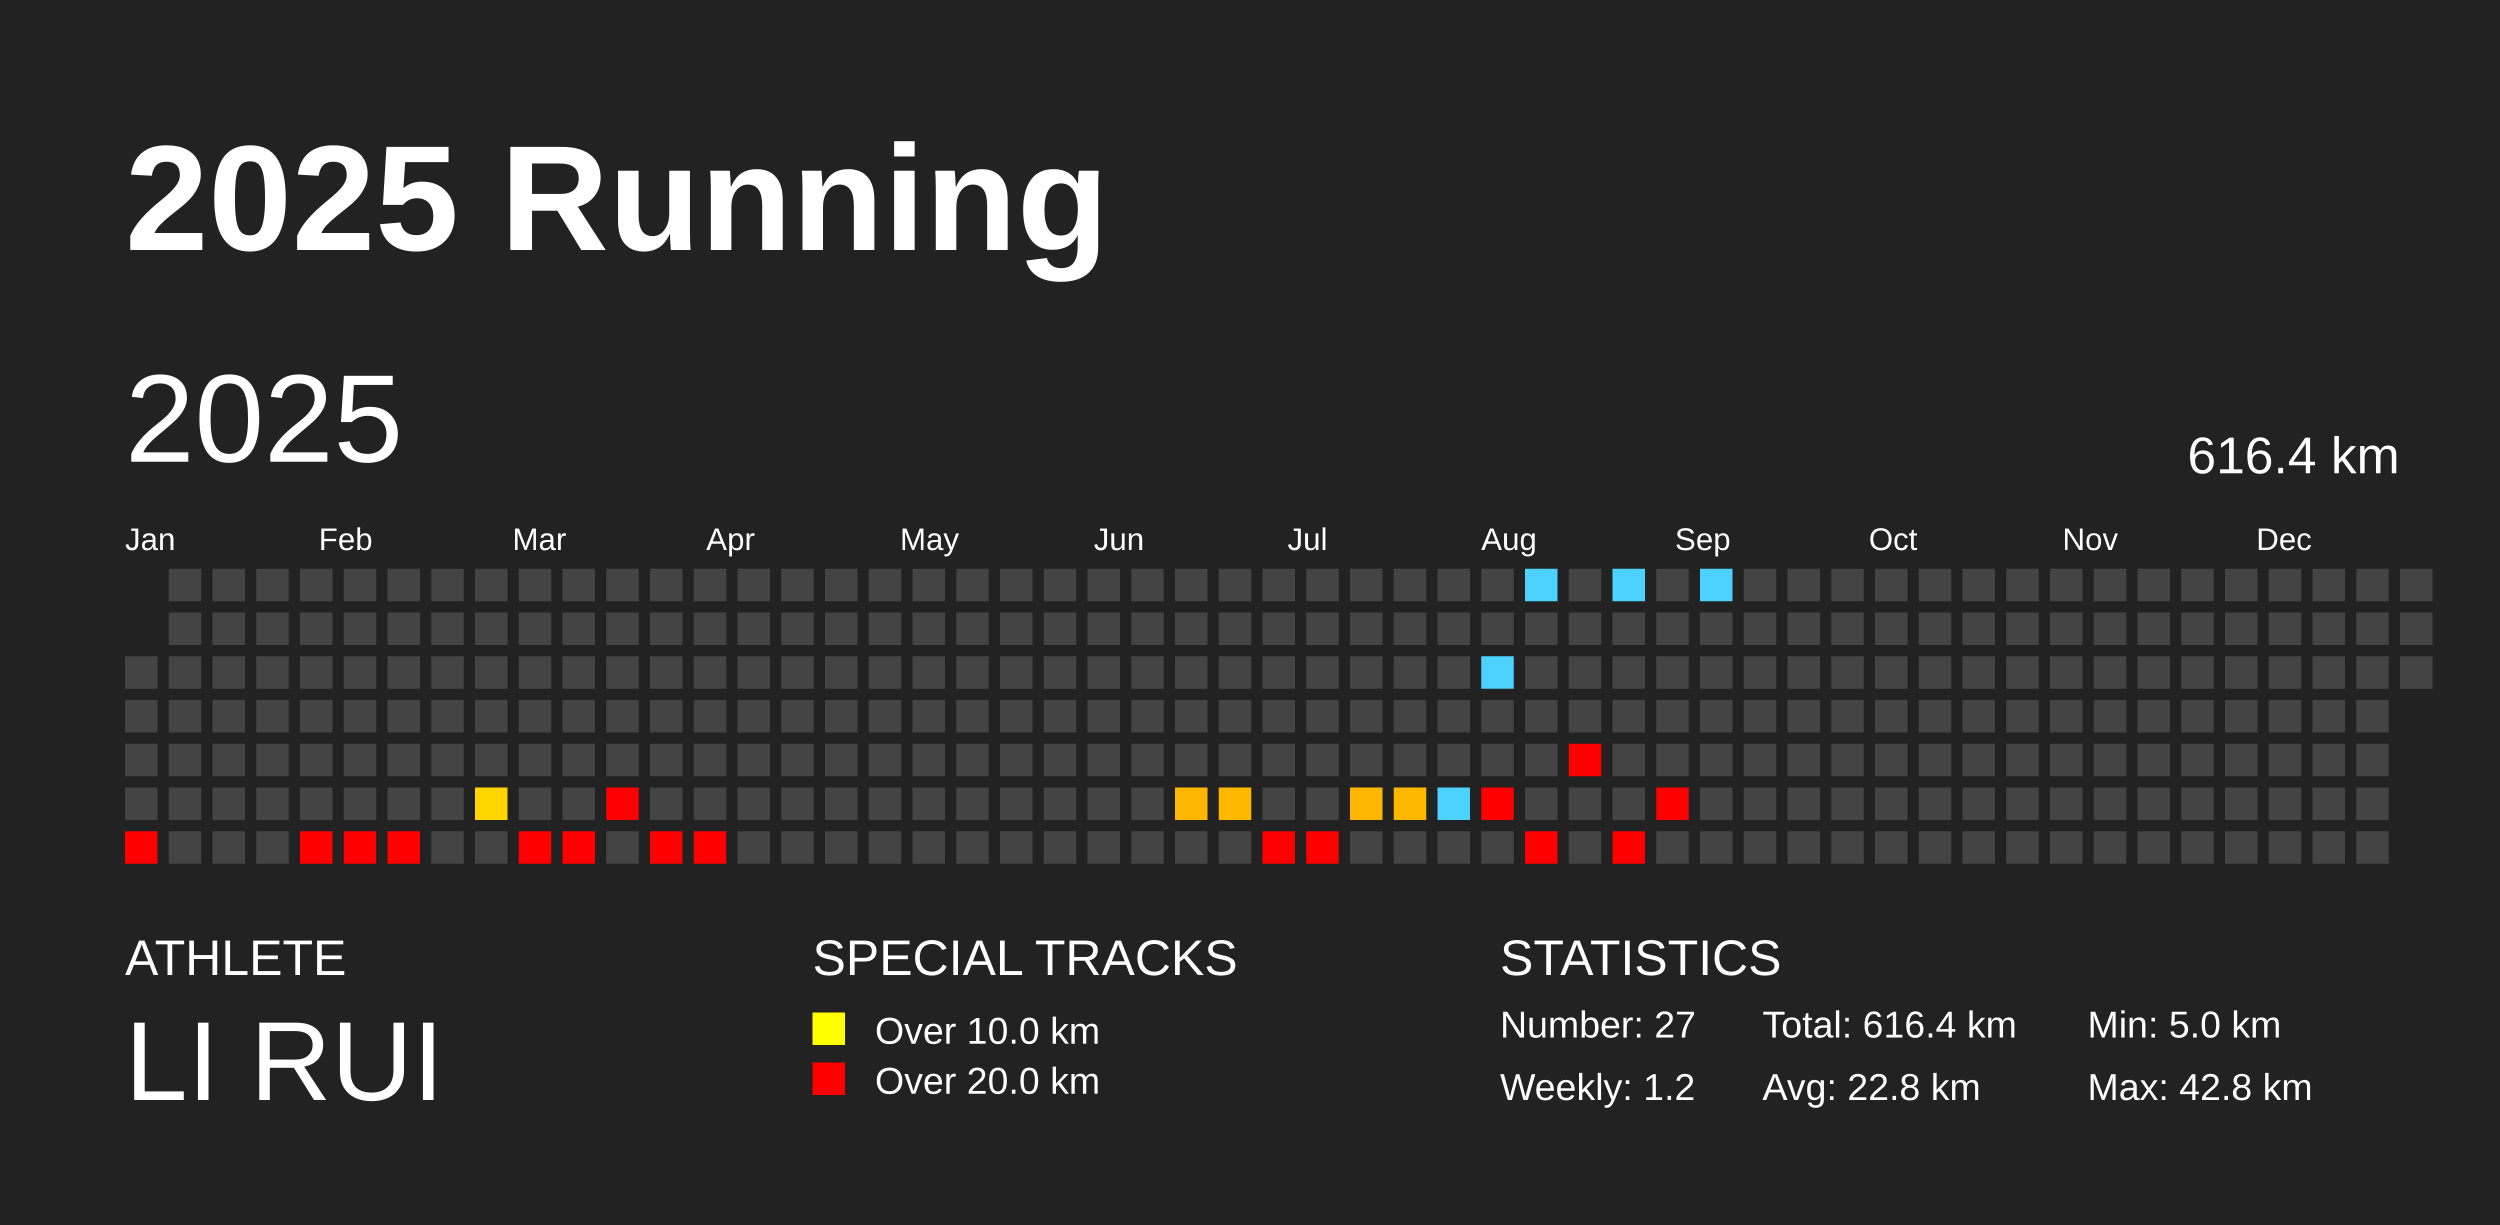
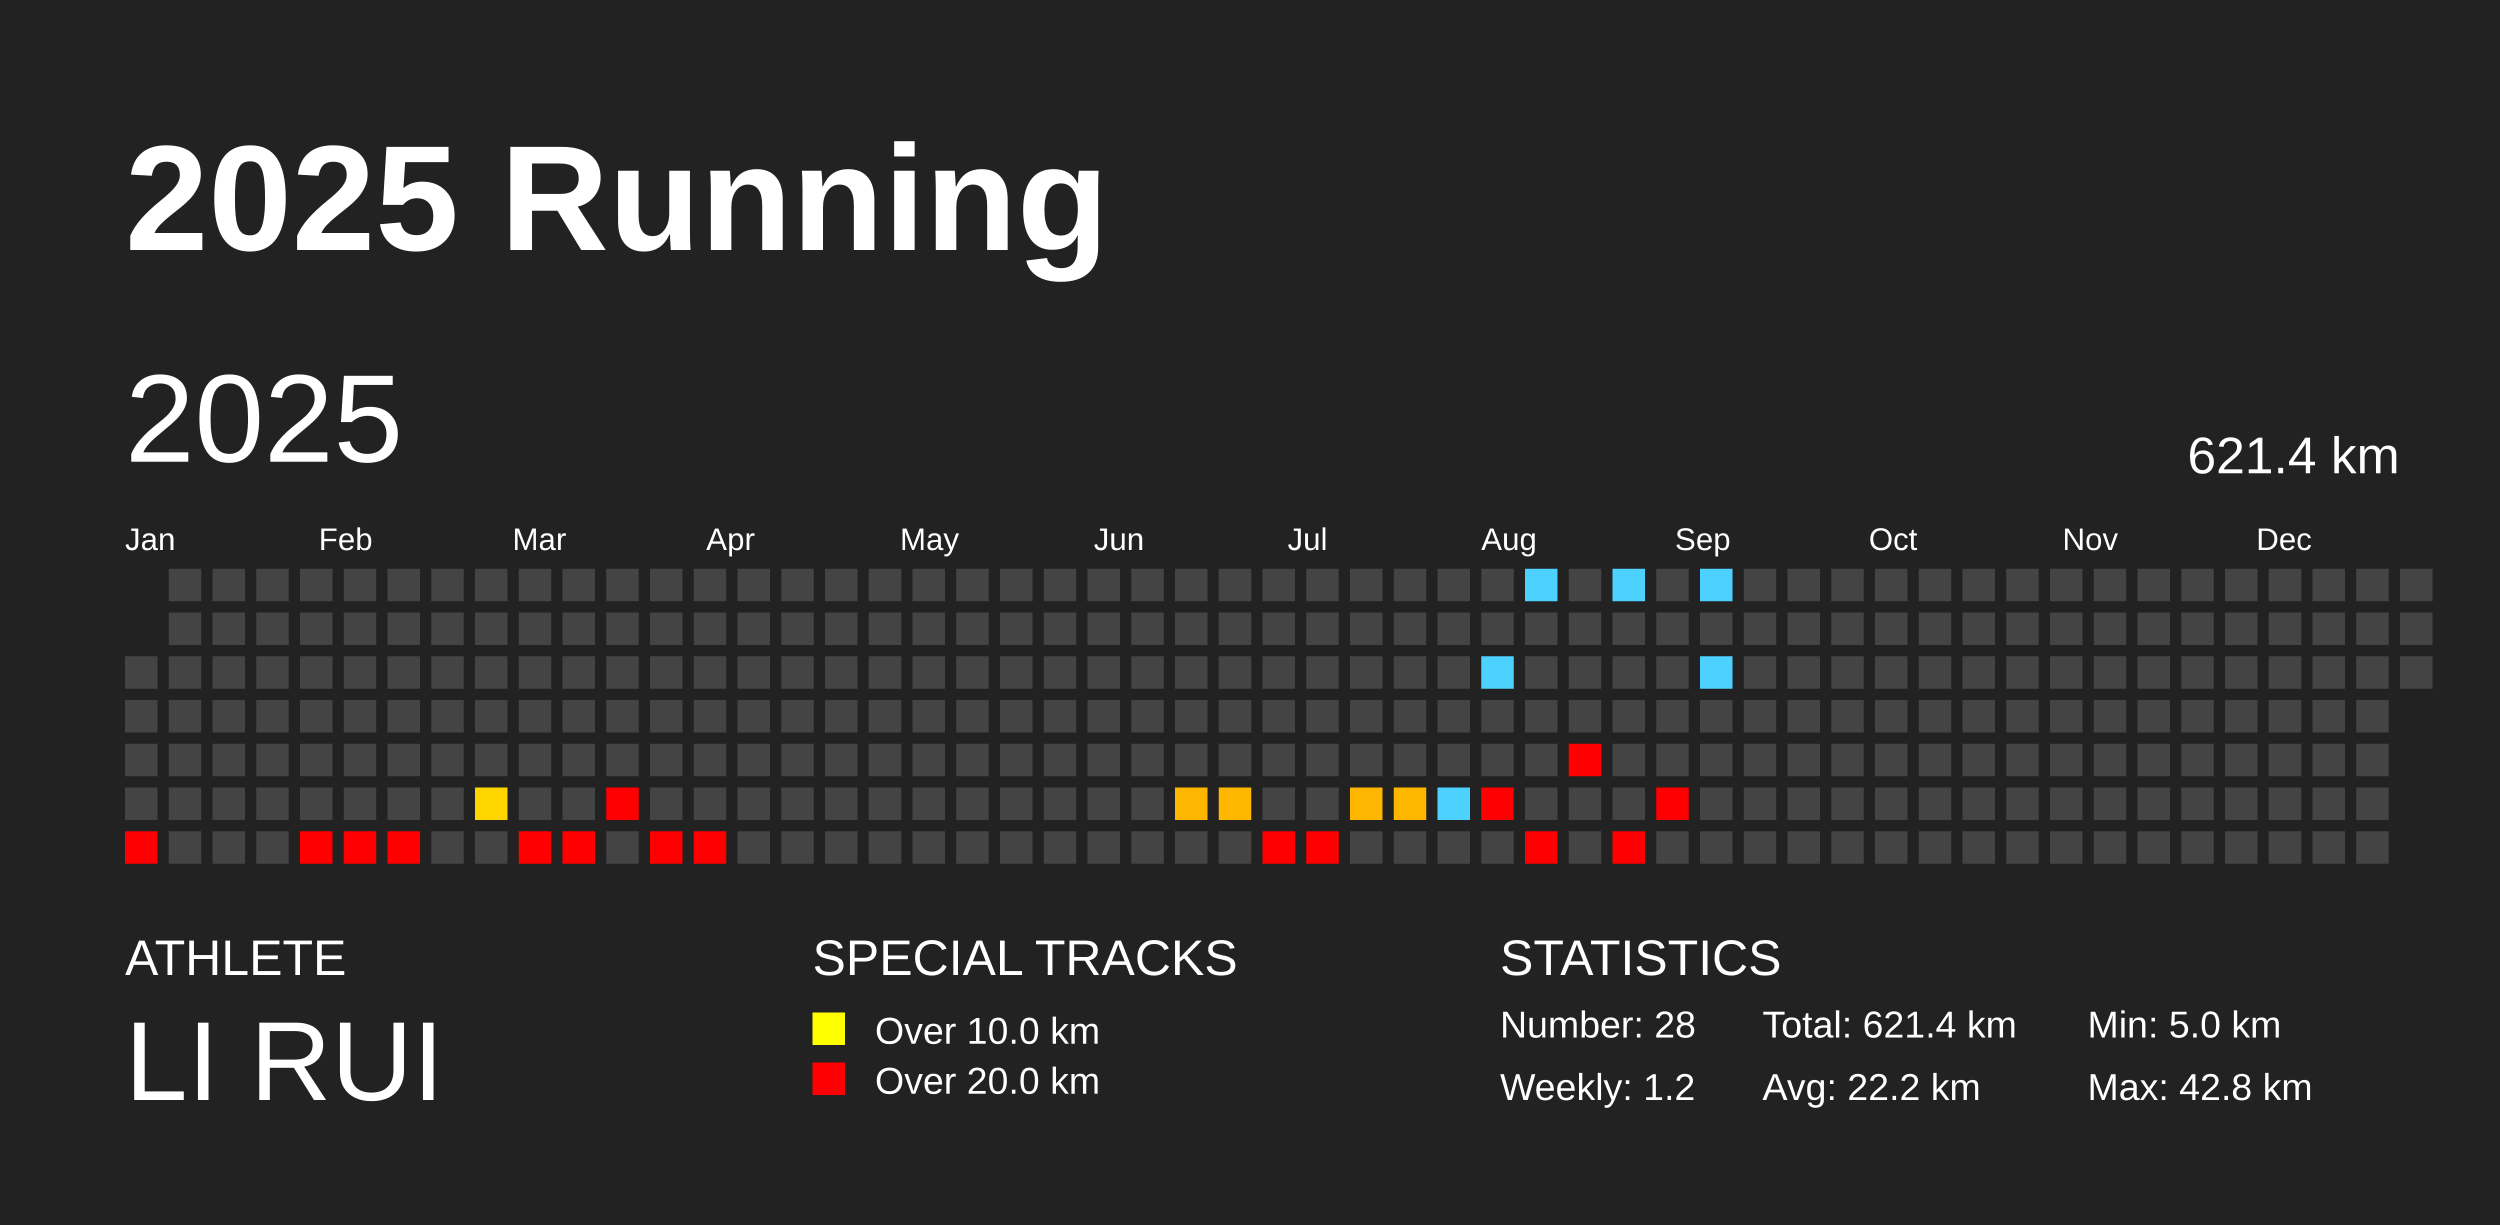
<svg xmlns="http://www.w3.org/2000/svg" baseProfile="full" height="98mm" version="1.1" viewBox="0,0,200,98" width="200mm">
  <defs />
  <rect fill="#222222" height="98" width="200" x="0" y="0" />
  <text fill="#FFFFFF" style="font-size:12px; font-family:Arial; font-weight:bold;" x="10" y="20">2025 Running</text>
  <text fill="#FFFFFF" style="font-size:4px; font-family:Arial" x="10" y="78">ATHLETE</text>
  <text fill="#FFFFFF" style="font-size:9px; font-family:Arial" x="10" y="88">LI RUI</text>
  <text fill="#FFFFFF" style="font-size:4px; font-family:Arial" x="65" y="78">SPECIAL TRACKS</text>
  <rect fill="yellow" height="2.6" width="2.6" x="65" y="81" />
  <text fill="#FFFFFF" style="font-size:3px; font-family:Arial" x="70" y="83.5">Over 10.0 km</text>
  <rect fill="red" height="2.6" width="2.6" x="65" y="85" />
  <text fill="#FFFFFF" style="font-size:3px; font-family:Arial" x="70" y="87.5">Over 20.0 km</text>
  <text fill="#FFFFFF" style="font-size:4px; font-family:Arial" x="120" y="78">STATISTICS</text>
-   <text fill="#FFFFFF" style="font-size:3px; font-family:Arial" x="120" y="83">Number: 27</text>
+   <text fill="#FFFFFF" style="font-size:3px; font-family:Arial" x="120" y="83">Number: 28</text>
  <text fill="#FFFFFF" style="font-size:3px; font-family:Arial" x="120" y="88">Weekly: 1.2</text>
-   <text fill="#FFFFFF" style="font-size:3px; font-family:Arial" x="141" y="83">Total: 616.4 km</text>
-   <text fill="#FFFFFF" style="font-size:3px; font-family:Arial" x="141" y="88">Avg: 22.8 km</text>
+   <text fill="#FFFFFF" style="font-size:3px; font-family:Arial" x="141" y="83">Total: 621.4 km</text>
+   <text fill="#FFFFFF" style="font-size:3px; font-family:Arial" x="141" y="88">Avg: 22.2 km</text>
  <text fill="#FFFFFF" style="font-size:3px; font-family:Arial" x="167" y="83">Min: 5.0 km</text>
  <text fill="#FFFFFF" style="font-size:3px; font-family:Arial" x="167" y="88">Max: 42.8 km</text>
  <text dominant-baseline="hanging" fill="#FFFFFF" style="font-size:10.0px; font-family:Arial;" x="10" y="30">2025</text>
-   <text dominant-baseline="hanging" fill="#FFFFFF" style="font-size:4.125px; font-family:Arial;" x="175" y="35">616.4 km</text>
+   <text dominant-baseline="hanging" fill="#FFFFFF" style="font-size:4.125px; font-family:Arial;" x="175" y="35">621.4 km</text>
  <text fill="#FFFFFF" style="font-size:2.5px; font-family:Arial" x="10.0" y="44">Jan</text>
  <text fill="#FFFFFF" style="font-size:2.5px; font-family:Arial" x="25.5" y="44">Feb</text>
  <text fill="#FFFFFF" style="font-size:2.5px; font-family:Arial" x="41.0" y="44">Mar</text>
  <text fill="#FFFFFF" style="font-size:2.5px; font-family:Arial" x="56.5" y="44">Apr</text>
  <text fill="#FFFFFF" style="font-size:2.5px; font-family:Arial" x="72.0" y="44">May</text>
  <text fill="#FFFFFF" style="font-size:2.5px; font-family:Arial" x="87.5" y="44">Jun</text>
  <text fill="#FFFFFF" style="font-size:2.5px; font-family:Arial" x="103.0" y="44">Jul</text>
  <text fill="#FFFFFF" style="font-size:2.5px; font-family:Arial" x="118.5" y="44">Aug</text>
  <text fill="#FFFFFF" style="font-size:2.5px; font-family:Arial" x="134.0" y="44">Sep</text>
  <text fill="#FFFFFF" style="font-size:2.5px; font-family:Arial" x="149.5" y="44">Oct</text>
  <text fill="#FFFFFF" style="font-size:2.5px; font-family:Arial" x="165.0" y="44">Nov</text>
  <text fill="#FFFFFF" style="font-size:2.5px; font-family:Arial" x="180.5" y="44">Dec</text>
  <rect fill="#444444" height="2.6" width="2.6" x="10.0" y="52.5" />
  <rect fill="#444444" height="2.6" width="2.6" x="10.0" y="56.0" />
  <rect fill="#444444" height="2.6" width="2.6" x="10.0" y="59.5" />
  <rect fill="#444444" height="2.6" width="2.6" x="10.0" y="63.0" />
  <rect fill="red" height="2.6" width="2.6" x="10.0" y="66.5" />
  <rect fill="#444444" height="2.6" width="2.6" x="13.5" y="45.5" />
  <rect fill="#444444" height="2.6" width="2.6" x="13.5" y="49.0" />
  <rect fill="#444444" height="2.6" width="2.6" x="13.5" y="52.5" />
  <rect fill="#444444" height="2.6" width="2.6" x="13.5" y="56.0" />
  <rect fill="#444444" height="2.6" width="2.6" x="13.5" y="59.5" />
  <rect fill="#444444" height="2.6" width="2.6" x="13.5" y="63.0" />
  <rect fill="#444444" height="2.6" width="2.6" x="13.5" y="66.5" />
  <rect fill="#444444" height="2.6" width="2.6" x="17.0" y="45.5" />
  <rect fill="#444444" height="2.6" width="2.6" x="17.0" y="49.0" />
  <rect fill="#444444" height="2.6" width="2.6" x="17.0" y="52.5" />
  <rect fill="#444444" height="2.6" width="2.6" x="17.0" y="56.0" />
  <rect fill="#444444" height="2.6" width="2.6" x="17.0" y="59.5" />
  <rect fill="#444444" height="2.6" width="2.6" x="17.0" y="63.0" />
  <rect fill="#444444" height="2.6" width="2.6" x="17.0" y="66.5" />
  <rect fill="#444444" height="2.6" width="2.6" x="20.5" y="45.5" />
  <rect fill="#444444" height="2.6" width="2.6" x="20.5" y="49.0" />
  <rect fill="#444444" height="2.6" width="2.6" x="20.5" y="52.5" />
  <rect fill="#444444" height="2.6" width="2.6" x="20.5" y="56.0" />
  <rect fill="#444444" height="2.6" width="2.6" x="20.5" y="59.5" />
  <rect fill="#444444" height="2.6" width="2.6" x="20.5" y="63.0" />
  <rect fill="#444444" height="2.6" width="2.6" x="20.5" y="66.5" />
  <rect fill="#444444" height="2.6" width="2.6" x="24.0" y="45.5" />
  <rect fill="#444444" height="2.6" width="2.6" x="24.0" y="49.0" />
  <rect fill="#444444" height="2.6" width="2.6" x="24.0" y="52.5" />
  <rect fill="#444444" height="2.6" width="2.6" x="24.0" y="56.0" />
  <rect fill="#444444" height="2.6" width="2.6" x="24.0" y="59.5" />
  <rect fill="#444444" height="2.6" width="2.6" x="24.0" y="63.0" />
  <rect fill="red" height="2.6" width="2.6" x="24.0" y="66.5" />
  <rect fill="#444444" height="2.6" width="2.6" x="27.5" y="45.5" />
  <rect fill="#444444" height="2.6" width="2.6" x="27.5" y="49.0" />
  <rect fill="#444444" height="2.6" width="2.6" x="27.5" y="52.5" />
  <rect fill="#444444" height="2.6" width="2.6" x="27.5" y="56.0" />
  <rect fill="#444444" height="2.6" width="2.6" x="27.5" y="59.5" />
  <rect fill="#444444" height="2.6" width="2.6" x="27.5" y="63.0" />
  <rect fill="red" height="2.6" width="2.6" x="27.5" y="66.5" />
  <rect fill="#444444" height="2.6" width="2.6" x="31.0" y="45.5" />
  <rect fill="#444444" height="2.6" width="2.6" x="31.0" y="49.0" />
  <rect fill="#444444" height="2.6" width="2.6" x="31.0" y="52.5" />
  <rect fill="#444444" height="2.6" width="2.6" x="31.0" y="56.0" />
  <rect fill="#444444" height="2.6" width="2.6" x="31.0" y="59.5" />
  <rect fill="#444444" height="2.6" width="2.6" x="31.0" y="63.0" />
  <rect fill="red" height="2.6" width="2.6" x="31.0" y="66.5" />
  <rect fill="#444444" height="2.6" width="2.6" x="34.5" y="45.5" />
  <rect fill="#444444" height="2.6" width="2.6" x="34.5" y="49.0" />
  <rect fill="#444444" height="2.6" width="2.6" x="34.5" y="52.5" />
  <rect fill="#444444" height="2.6" width="2.6" x="34.5" y="56.0" />
  <rect fill="#444444" height="2.6" width="2.6" x="34.5" y="59.5" />
  <rect fill="#444444" height="2.6" width="2.6" x="34.5" y="63.0" />
  <rect fill="#444444" height="2.6" width="2.6" x="34.5" y="66.5" />
  <rect fill="#444444" height="2.6" width="2.6" x="38.0" y="45.5" />
  <rect fill="#444444" height="2.6" width="2.6" x="38.0" y="49.0" />
  <rect fill="#444444" height="2.6" width="2.6" x="38.0" y="52.5" />
  <rect fill="#444444" height="2.6" width="2.6" x="38.0" y="56.0" />
  <rect fill="#444444" height="2.6" width="2.6" x="38.0" y="59.5" />
  <rect fill="#ffd500" height="2.6" width="2.6" x="38.0" y="63.0" />
  <rect fill="#444444" height="2.6" width="2.6" x="38.0" y="66.5" />
  <rect fill="#444444" height="2.6" width="2.6" x="41.5" y="45.5" />
  <rect fill="#444444" height="2.6" width="2.6" x="41.5" y="49.0" />
  <rect fill="#444444" height="2.6" width="2.6" x="41.5" y="52.5" />
  <rect fill="#444444" height="2.6" width="2.6" x="41.5" y="56.0" />
  <rect fill="#444444" height="2.6" width="2.6" x="41.5" y="59.5" />
  <rect fill="#444444" height="2.6" width="2.6" x="41.5" y="63.0" />
  <rect fill="red" height="2.6" width="2.6" x="41.5" y="66.5" />
  <rect fill="#444444" height="2.6" width="2.6" x="45.0" y="45.5" />
  <rect fill="#444444" height="2.6" width="2.6" x="45.0" y="49.0" />
  <rect fill="#444444" height="2.6" width="2.6" x="45.0" y="52.5" />
  <rect fill="#444444" height="2.6" width="2.6" x="45.0" y="56.0" />
  <rect fill="#444444" height="2.6" width="2.6" x="45.0" y="59.5" />
  <rect fill="#444444" height="2.6" width="2.6" x="45.0" y="63.0" />
  <rect fill="red" height="2.6" width="2.6" x="45.0" y="66.5" />
  <rect fill="#444444" height="2.6" width="2.6" x="48.5" y="45.5" />
  <rect fill="#444444" height="2.6" width="2.6" x="48.5" y="49.0" />
  <rect fill="#444444" height="2.6" width="2.6" x="48.5" y="52.5" />
  <rect fill="#444444" height="2.6" width="2.6" x="48.5" y="56.0" />
  <rect fill="#444444" height="2.6" width="2.6" x="48.5" y="59.5" />
  <rect fill="red" height="2.6" width="2.6" x="48.5" y="63.0" />
  <rect fill="#444444" height="2.6" width="2.6" x="48.5" y="66.5" />
  <rect fill="#444444" height="2.6" width="2.6" x="52.0" y="45.5" />
  <rect fill="#444444" height="2.6" width="2.6" x="52.0" y="49.0" />
  <rect fill="#444444" height="2.6" width="2.6" x="52.0" y="52.5" />
  <rect fill="#444444" height="2.6" width="2.6" x="52.0" y="56.0" />
  <rect fill="#444444" height="2.6" width="2.6" x="52.0" y="59.5" />
  <rect fill="#444444" height="2.6" width="2.6" x="52.0" y="63.0" />
  <rect fill="red" height="2.6" width="2.6" x="52.0" y="66.5" />
  <rect fill="#444444" height="2.6" width="2.6" x="55.5" y="45.5" />
  <rect fill="#444444" height="2.6" width="2.6" x="55.5" y="49.0" />
  <rect fill="#444444" height="2.6" width="2.6" x="55.5" y="52.5" />
  <rect fill="#444444" height="2.6" width="2.6" x="55.5" y="56.0" />
  <rect fill="#444444" height="2.6" width="2.6" x="55.5" y="59.5" />
  <rect fill="#444444" height="2.6" width="2.6" x="55.5" y="63.0" />
  <rect fill="red" height="2.6" width="2.6" x="55.5" y="66.5" />
  <rect fill="#444444" height="2.6" width="2.6" x="59.0" y="45.5" />
  <rect fill="#444444" height="2.6" width="2.6" x="59.0" y="49.0" />
  <rect fill="#444444" height="2.6" width="2.6" x="59.0" y="52.5" />
  <rect fill="#444444" height="2.6" width="2.6" x="59.0" y="56.0" />
  <rect fill="#444444" height="2.6" width="2.6" x="59.0" y="59.5" />
  <rect fill="#444444" height="2.6" width="2.6" x="59.0" y="63.0" />
  <rect fill="#444444" height="2.6" width="2.6" x="59.0" y="66.5" />
  <rect fill="#444444" height="2.6" width="2.6" x="62.5" y="45.5" />
  <rect fill="#444444" height="2.6" width="2.6" x="62.5" y="49.0" />
  <rect fill="#444444" height="2.6" width="2.6" x="62.5" y="52.5" />
  <rect fill="#444444" height="2.6" width="2.6" x="62.5" y="56.0" />
  <rect fill="#444444" height="2.6" width="2.6" x="62.5" y="59.5" />
  <rect fill="#444444" height="2.6" width="2.6" x="62.5" y="63.0" />
  <rect fill="#444444" height="2.6" width="2.6" x="62.5" y="66.5" />
  <rect fill="#444444" height="2.6" width="2.6" x="66.0" y="45.5" />
  <rect fill="#444444" height="2.6" width="2.6" x="66.0" y="49.0" />
  <rect fill="#444444" height="2.6" width="2.6" x="66.0" y="52.5" />
  <rect fill="#444444" height="2.6" width="2.6" x="66.0" y="56.0" />
  <rect fill="#444444" height="2.6" width="2.6" x="66.0" y="59.5" />
  <rect fill="#444444" height="2.6" width="2.6" x="66.0" y="63.0" />
  <rect fill="#444444" height="2.6" width="2.6" x="66.0" y="66.5" />
  <rect fill="#444444" height="2.6" width="2.6" x="69.5" y="45.5" />
  <rect fill="#444444" height="2.6" width="2.6" x="69.5" y="49.0" />
  <rect fill="#444444" height="2.6" width="2.6" x="69.5" y="52.5" />
  <rect fill="#444444" height="2.6" width="2.6" x="69.5" y="56.0" />
  <rect fill="#444444" height="2.6" width="2.6" x="69.5" y="59.5" />
  <rect fill="#444444" height="2.6" width="2.6" x="69.5" y="63.0" />
  <rect fill="#444444" height="2.6" width="2.6" x="69.5" y="66.5" />
  <rect fill="#444444" height="2.6" width="2.6" x="73.0" y="45.5" />
  <rect fill="#444444" height="2.6" width="2.6" x="73.0" y="49.0" />
  <rect fill="#444444" height="2.6" width="2.6" x="73.0" y="52.5" />
  <rect fill="#444444" height="2.6" width="2.6" x="73.0" y="56.0" />
  <rect fill="#444444" height="2.6" width="2.6" x="73.0" y="59.5" />
  <rect fill="#444444" height="2.6" width="2.6" x="73.0" y="63.0" />
  <rect fill="#444444" height="2.6" width="2.6" x="73.0" y="66.5" />
  <rect fill="#444444" height="2.6" width="2.6" x="76.5" y="45.5" />
  <rect fill="#444444" height="2.6" width="2.6" x="76.5" y="49.0" />
  <rect fill="#444444" height="2.6" width="2.6" x="76.5" y="52.5" />
  <rect fill="#444444" height="2.6" width="2.6" x="76.5" y="56.0" />
  <rect fill="#444444" height="2.6" width="2.6" x="76.5" y="59.5" />
  <rect fill="#444444" height="2.6" width="2.6" x="76.5" y="63.0" />
  <rect fill="#444444" height="2.6" width="2.6" x="76.5" y="66.5" />
  <rect fill="#444444" height="2.6" width="2.6" x="80.0" y="45.5" />
  <rect fill="#444444" height="2.6" width="2.6" x="80.0" y="49.0" />
  <rect fill="#444444" height="2.6" width="2.6" x="80.0" y="52.5" />
  <rect fill="#444444" height="2.6" width="2.6" x="80.0" y="56.0" />
  <rect fill="#444444" height="2.6" width="2.6" x="80.0" y="59.5" />
  <rect fill="#444444" height="2.6" width="2.6" x="80.0" y="63.0" />
  <rect fill="#444444" height="2.6" width="2.6" x="80.0" y="66.5" />
  <rect fill="#444444" height="2.6" width="2.6" x="83.5" y="45.5" />
  <rect fill="#444444" height="2.6" width="2.6" x="83.5" y="49.0" />
  <rect fill="#444444" height="2.6" width="2.6" x="83.5" y="52.5" />
  <rect fill="#444444" height="2.6" width="2.6" x="83.5" y="56.0" />
  <rect fill="#444444" height="2.6" width="2.6" x="83.5" y="59.5" />
  <rect fill="#444444" height="2.6" width="2.6" x="83.5" y="63.0" />
  <rect fill="#444444" height="2.6" width="2.6" x="83.5" y="66.5" />
  <rect fill="#444444" height="2.6" width="2.6" x="87.0" y="45.5" />
  <rect fill="#444444" height="2.6" width="2.6" x="87.0" y="49.0" />
  <rect fill="#444444" height="2.6" width="2.6" x="87.0" y="52.5" />
  <rect fill="#444444" height="2.6" width="2.6" x="87.0" y="56.0" />
  <rect fill="#444444" height="2.6" width="2.6" x="87.0" y="59.5" />
  <rect fill="#444444" height="2.6" width="2.6" x="87.0" y="63.0" />
  <rect fill="#444444" height="2.6" width="2.6" x="87.0" y="66.5" />
  <rect fill="#444444" height="2.6" width="2.6" x="90.5" y="45.5" />
  <rect fill="#444444" height="2.6" width="2.6" x="90.5" y="49.0" />
  <rect fill="#444444" height="2.6" width="2.6" x="90.5" y="52.5" />
  <rect fill="#444444" height="2.6" width="2.6" x="90.5" y="56.0" />
  <rect fill="#444444" height="2.6" width="2.6" x="90.5" y="59.5" />
  <rect fill="#444444" height="2.6" width="2.6" x="90.5" y="63.0" />
  <rect fill="#444444" height="2.6" width="2.6" x="90.5" y="66.5" />
  <rect fill="#444444" height="2.6" width="2.6" x="94.0" y="45.5" />
  <rect fill="#444444" height="2.6" width="2.6" x="94.0" y="49.0" />
  <rect fill="#444444" height="2.6" width="2.6" x="94.0" y="52.5" />
  <rect fill="#444444" height="2.6" width="2.6" x="94.0" y="56.0" />
  <rect fill="#444444" height="2.6" width="2.6" x="94.0" y="59.5" />
  <rect fill="#ffb600" height="2.6" width="2.6" x="94.0" y="63.0" />
  <rect fill="#444444" height="2.6" width="2.6" x="94.0" y="66.5" />
  <rect fill="#444444" height="2.6" width="2.6" x="97.5" y="45.5" />
  <rect fill="#444444" height="2.6" width="2.6" x="97.5" y="49.0" />
  <rect fill="#444444" height="2.6" width="2.6" x="97.5" y="52.5" />
  <rect fill="#444444" height="2.6" width="2.6" x="97.5" y="56.0" />
  <rect fill="#444444" height="2.6" width="2.6" x="97.5" y="59.5" />
  <rect fill="#ffb700" height="2.6" width="2.6" x="97.5" y="63.0" />
  <rect fill="#444444" height="2.6" width="2.6" x="97.5" y="66.5" />
  <rect fill="#444444" height="2.6" width="2.6" x="101.0" y="45.5" />
  <rect fill="#444444" height="2.6" width="2.6" x="101.0" y="49.0" />
  <rect fill="#444444" height="2.6" width="2.6" x="101.0" y="52.5" />
  <rect fill="#444444" height="2.6" width="2.6" x="101.0" y="56.0" />
  <rect fill="#444444" height="2.6" width="2.6" x="101.0" y="59.5" />
  <rect fill="#444444" height="2.6" width="2.6" x="101.0" y="63.0" />
  <rect fill="red" height="2.6" width="2.6" x="101.0" y="66.5" />
  <rect fill="#444444" height="2.6" width="2.6" x="104.5" y="45.5" />
  <rect fill="#444444" height="2.6" width="2.6" x="104.5" y="49.0" />
  <rect fill="#444444" height="2.6" width="2.6" x="104.5" y="52.5" />
  <rect fill="#444444" height="2.6" width="2.6" x="104.5" y="56.0" />
  <rect fill="#444444" height="2.6" width="2.6" x="104.5" y="59.5" />
  <rect fill="#444444" height="2.6" width="2.6" x="104.5" y="63.0" />
  <rect fill="red" height="2.6" width="2.6" x="104.5" y="66.5" />
  <rect fill="#444444" height="2.6" width="2.6" x="108.0" y="45.5" />
  <rect fill="#444444" height="2.6" width="2.6" x="108.0" y="49.0" />
  <rect fill="#444444" height="2.6" width="2.6" x="108.0" y="52.5" />
  <rect fill="#444444" height="2.6" width="2.6" x="108.0" y="56.0" />
  <rect fill="#444444" height="2.6" width="2.6" x="108.0" y="59.5" />
  <rect fill="#ffb600" height="2.6" width="2.6" x="108.0" y="63.0" />
  <rect fill="#444444" height="2.6" width="2.6" x="108.0" y="66.5" />
  <rect fill="#444444" height="2.6" width="2.6" x="111.5" y="45.5" />
  <rect fill="#444444" height="2.6" width="2.6" x="111.5" y="49.0" />
  <rect fill="#444444" height="2.6" width="2.6" x="111.5" y="52.5" />
  <rect fill="#444444" height="2.6" width="2.6" x="111.5" y="56.0" />
  <rect fill="#444444" height="2.6" width="2.6" x="111.5" y="59.5" />
  <rect fill="#ffb700" height="2.6" width="2.6" x="111.5" y="63.0" />
  <rect fill="#444444" height="2.6" width="2.6" x="111.5" y="66.5" />
  <rect fill="#444444" height="2.6" width="2.6" x="115.0" y="45.5" />
  <rect fill="#444444" height="2.6" width="2.6" x="115.0" y="49.0" />
  <rect fill="#444444" height="2.6" width="2.6" x="115.0" y="52.5" />
  <rect fill="#444444" height="2.6" width="2.6" x="115.0" y="56.0" />
  <rect fill="#444444" height="2.6" width="2.6" x="115.0" y="59.5" />
  <rect fill="#4dd2ff" height="2.6" width="2.6" x="115.0" y="63.0" />
  <rect fill="#444444" height="2.6" width="2.6" x="115.0" y="66.5" />
  <rect fill="#444444" height="2.6" width="2.6" x="118.5" y="45.5" />
  <rect fill="#444444" height="2.6" width="2.6" x="118.5" y="49.0" />
  <rect fill="#4dd2ff" height="2.6" width="2.6" x="118.5" y="52.5" />
  <rect fill="#444444" height="2.6" width="2.6" x="118.5" y="56.0" />
  <rect fill="#444444" height="2.6" width="2.6" x="118.5" y="59.5" />
  <rect fill="red" height="2.6" width="2.6" x="118.5" y="63.0" />
  <rect fill="#444444" height="2.6" width="2.6" x="118.5" y="66.5" />
  <rect fill="#4dd2ff" height="2.6" width="2.6" x="122.0" y="45.5" />
  <rect fill="#444444" height="2.6" width="2.6" x="122.0" y="49.0" />
  <rect fill="#444444" height="2.6" width="2.6" x="122.0" y="52.5" />
  <rect fill="#444444" height="2.6" width="2.6" x="122.0" y="56.0" />
  <rect fill="#444444" height="2.6" width="2.6" x="122.0" y="59.5" />
  <rect fill="#444444" height="2.6" width="2.6" x="122.0" y="63.0" />
  <rect fill="red" height="2.6" width="2.6" x="122.0" y="66.5" />
  <rect fill="#444444" height="2.6" width="2.6" x="125.5" y="45.5" />
  <rect fill="#444444" height="2.6" width="2.6" x="125.5" y="49.0" />
  <rect fill="#444444" height="2.6" width="2.6" x="125.5" y="52.5" />
  <rect fill="#444444" height="2.6" width="2.6" x="125.5" y="56.0" />
  <rect fill="red" height="2.6" width="2.6" x="125.5" y="59.5" />
  <rect fill="#444444" height="2.6" width="2.6" x="125.5" y="63.0" />
  <rect fill="#444444" height="2.6" width="2.6" x="125.5" y="66.5" />
  <rect fill="#4dd2ff" height="2.6" width="2.6" x="129.0" y="45.5" />
  <rect fill="#444444" height="2.6" width="2.6" x="129.0" y="49.0" />
  <rect fill="#444444" height="2.6" width="2.6" x="129.0" y="52.5" />
  <rect fill="#444444" height="2.6" width="2.6" x="129.0" y="56.0" />
  <rect fill="#444444" height="2.6" width="2.6" x="129.0" y="59.5" />
  <rect fill="#444444" height="2.6" width="2.6" x="129.0" y="63.0" />
  <rect fill="red" height="2.6" width="2.6" x="129.0" y="66.5" />
  <rect fill="#444444" height="2.6" width="2.6" x="132.5" y="45.5" />
  <rect fill="#444444" height="2.6" width="2.6" x="132.5" y="49.0" />
  <rect fill="#444444" height="2.6" width="2.6" x="132.5" y="52.5" />
  <rect fill="#444444" height="2.6" width="2.6" x="132.5" y="56.0" />
  <rect fill="#444444" height="2.6" width="2.6" x="132.5" y="59.5" />
  <rect fill="red" height="2.6" width="2.6" x="132.5" y="63.0" />
  <rect fill="#444444" height="2.6" width="2.6" x="132.5" y="66.5" />
  <rect fill="#4dd2ff" height="2.6" width="2.6" x="136.0" y="45.5" />
  <rect fill="#444444" height="2.6" width="2.6" x="136.0" y="49.0" />
-   <rect fill="#444444" height="2.6" width="2.6" x="136.0" y="52.5" />
+   <rect fill="#4dd2ff" height="2.6" width="2.6" x="136.0" y="52.5" />
  <rect fill="#444444" height="2.6" width="2.6" x="136.0" y="56.0" />
  <rect fill="#444444" height="2.6" width="2.6" x="136.0" y="59.5" />
  <rect fill="#444444" height="2.6" width="2.6" x="136.0" y="63.0" />
  <rect fill="#444444" height="2.6" width="2.6" x="136.0" y="66.5" />
  <rect fill="#444444" height="2.6" width="2.6" x="139.5" y="45.5" />
  <rect fill="#444444" height="2.6" width="2.6" x="139.5" y="49.0" />
  <rect fill="#444444" height="2.6" width="2.6" x="139.5" y="52.5" />
  <rect fill="#444444" height="2.6" width="2.6" x="139.5" y="56.0" />
  <rect fill="#444444" height="2.6" width="2.6" x="139.5" y="59.5" />
  <rect fill="#444444" height="2.6" width="2.6" x="139.5" y="63.0" />
  <rect fill="#444444" height="2.6" width="2.6" x="139.5" y="66.5" />
  <rect fill="#444444" height="2.6" width="2.6" x="143.0" y="45.5" />
  <rect fill="#444444" height="2.6" width="2.6" x="143.0" y="49.0" />
  <rect fill="#444444" height="2.6" width="2.6" x="143.0" y="52.5" />
  <rect fill="#444444" height="2.6" width="2.6" x="143.0" y="56.0" />
  <rect fill="#444444" height="2.6" width="2.6" x="143.0" y="59.5" />
  <rect fill="#444444" height="2.6" width="2.6" x="143.0" y="63.0" />
  <rect fill="#444444" height="2.6" width="2.6" x="143.0" y="66.5" />
  <rect fill="#444444" height="2.6" width="2.6" x="146.5" y="45.5" />
  <rect fill="#444444" height="2.6" width="2.6" x="146.5" y="49.0" />
  <rect fill="#444444" height="2.6" width="2.6" x="146.5" y="52.5" />
  <rect fill="#444444" height="2.6" width="2.6" x="146.5" y="56.0" />
  <rect fill="#444444" height="2.6" width="2.6" x="146.5" y="59.5" />
  <rect fill="#444444" height="2.6" width="2.6" x="146.5" y="63.0" />
  <rect fill="#444444" height="2.6" width="2.6" x="146.5" y="66.5" />
  <rect fill="#444444" height="2.6" width="2.6" x="150.0" y="45.5" />
  <rect fill="#444444" height="2.6" width="2.6" x="150.0" y="49.0" />
  <rect fill="#444444" height="2.6" width="2.6" x="150.0" y="52.5" />
  <rect fill="#444444" height="2.6" width="2.6" x="150.0" y="56.0" />
  <rect fill="#444444" height="2.6" width="2.6" x="150.0" y="59.5" />
  <rect fill="#444444" height="2.6" width="2.6" x="150.0" y="63.0" />
  <rect fill="#444444" height="2.6" width="2.6" x="150.0" y="66.5" />
  <rect fill="#444444" height="2.6" width="2.6" x="153.5" y="45.5" />
  <rect fill="#444444" height="2.6" width="2.6" x="153.5" y="49.0" />
  <rect fill="#444444" height="2.6" width="2.6" x="153.5" y="52.5" />
  <rect fill="#444444" height="2.6" width="2.6" x="153.5" y="56.0" />
  <rect fill="#444444" height="2.6" width="2.6" x="153.5" y="59.5" />
  <rect fill="#444444" height="2.6" width="2.6" x="153.5" y="63.0" />
  <rect fill="#444444" height="2.6" width="2.6" x="153.5" y="66.5" />
  <rect fill="#444444" height="2.6" width="2.6" x="157.0" y="45.5" />
  <rect fill="#444444" height="2.6" width="2.6" x="157.0" y="49.0" />
  <rect fill="#444444" height="2.6" width="2.6" x="157.0" y="52.5" />
  <rect fill="#444444" height="2.6" width="2.6" x="157.0" y="56.0" />
  <rect fill="#444444" height="2.6" width="2.6" x="157.0" y="59.5" />
  <rect fill="#444444" height="2.6" width="2.6" x="157.0" y="63.0" />
  <rect fill="#444444" height="2.6" width="2.6" x="157.0" y="66.5" />
  <rect fill="#444444" height="2.6" width="2.6" x="160.5" y="45.5" />
  <rect fill="#444444" height="2.6" width="2.6" x="160.5" y="49.0" />
  <rect fill="#444444" height="2.6" width="2.6" x="160.5" y="52.5" />
  <rect fill="#444444" height="2.6" width="2.6" x="160.5" y="56.0" />
  <rect fill="#444444" height="2.6" width="2.6" x="160.5" y="59.5" />
  <rect fill="#444444" height="2.6" width="2.6" x="160.5" y="63.0" />
  <rect fill="#444444" height="2.6" width="2.6" x="160.5" y="66.5" />
  <rect fill="#444444" height="2.6" width="2.6" x="164.0" y="45.5" />
  <rect fill="#444444" height="2.6" width="2.6" x="164.0" y="49.0" />
  <rect fill="#444444" height="2.6" width="2.6" x="164.0" y="52.5" />
  <rect fill="#444444" height="2.6" width="2.6" x="164.0" y="56.0" />
  <rect fill="#444444" height="2.6" width="2.6" x="164.0" y="59.5" />
  <rect fill="#444444" height="2.6" width="2.6" x="164.0" y="63.0" />
  <rect fill="#444444" height="2.6" width="2.6" x="164.0" y="66.5" />
  <rect fill="#444444" height="2.6" width="2.6" x="167.5" y="45.5" />
  <rect fill="#444444" height="2.6" width="2.6" x="167.5" y="49.0" />
  <rect fill="#444444" height="2.6" width="2.6" x="167.5" y="52.5" />
  <rect fill="#444444" height="2.6" width="2.6" x="167.5" y="56.0" />
  <rect fill="#444444" height="2.6" width="2.6" x="167.5" y="59.5" />
  <rect fill="#444444" height="2.6" width="2.6" x="167.5" y="63.0" />
  <rect fill="#444444" height="2.6" width="2.6" x="167.5" y="66.5" />
  <rect fill="#444444" height="2.6" width="2.6" x="171.0" y="45.5" />
  <rect fill="#444444" height="2.6" width="2.6" x="171.0" y="49.0" />
  <rect fill="#444444" height="2.6" width="2.6" x="171.0" y="52.5" />
  <rect fill="#444444" height="2.6" width="2.6" x="171.0" y="56.0" />
  <rect fill="#444444" height="2.6" width="2.6" x="171.0" y="59.5" />
  <rect fill="#444444" height="2.6" width="2.6" x="171.0" y="63.0" />
  <rect fill="#444444" height="2.6" width="2.6" x="171.0" y="66.5" />
  <rect fill="#444444" height="2.6" width="2.6" x="174.5" y="45.5" />
  <rect fill="#444444" height="2.6" width="2.6" x="174.5" y="49.0" />
  <rect fill="#444444" height="2.6" width="2.6" x="174.5" y="52.5" />
  <rect fill="#444444" height="2.6" width="2.6" x="174.5" y="56.0" />
  <rect fill="#444444" height="2.6" width="2.6" x="174.5" y="59.5" />
  <rect fill="#444444" height="2.6" width="2.6" x="174.5" y="63.0" />
  <rect fill="#444444" height="2.6" width="2.6" x="174.5" y="66.5" />
  <rect fill="#444444" height="2.6" width="2.6" x="178.0" y="45.5" />
  <rect fill="#444444" height="2.6" width="2.6" x="178.0" y="49.0" />
  <rect fill="#444444" height="2.6" width="2.6" x="178.0" y="52.5" />
  <rect fill="#444444" height="2.6" width="2.6" x="178.0" y="56.0" />
  <rect fill="#444444" height="2.6" width="2.6" x="178.0" y="59.5" />
  <rect fill="#444444" height="2.6" width="2.6" x="178.0" y="63.0" />
  <rect fill="#444444" height="2.6" width="2.6" x="178.0" y="66.5" />
  <rect fill="#444444" height="2.6" width="2.6" x="181.5" y="45.5" />
  <rect fill="#444444" height="2.6" width="2.6" x="181.5" y="49.0" />
  <rect fill="#444444" height="2.6" width="2.6" x="181.5" y="52.5" />
  <rect fill="#444444" height="2.6" width="2.6" x="181.5" y="56.0" />
  <rect fill="#444444" height="2.6" width="2.6" x="181.5" y="59.5" />
  <rect fill="#444444" height="2.6" width="2.6" x="181.5" y="63.0" />
  <rect fill="#444444" height="2.6" width="2.6" x="181.5" y="66.5" />
  <rect fill="#444444" height="2.6" width="2.6" x="185.0" y="45.5" />
  <rect fill="#444444" height="2.6" width="2.6" x="185.0" y="49.0" />
  <rect fill="#444444" height="2.6" width="2.6" x="185.0" y="52.5" />
  <rect fill="#444444" height="2.6" width="2.6" x="185.0" y="56.0" />
  <rect fill="#444444" height="2.6" width="2.6" x="185.0" y="59.5" />
  <rect fill="#444444" height="2.6" width="2.6" x="185.0" y="63.0" />
  <rect fill="#444444" height="2.6" width="2.6" x="185.0" y="66.5" />
  <rect fill="#444444" height="2.6" width="2.6" x="188.5" y="45.5" />
  <rect fill="#444444" height="2.6" width="2.6" x="188.5" y="49.0" />
  <rect fill="#444444" height="2.6" width="2.6" x="188.5" y="52.5" />
  <rect fill="#444444" height="2.6" width="2.6" x="188.5" y="56.0" />
  <rect fill="#444444" height="2.6" width="2.6" x="188.5" y="59.5" />
  <rect fill="#444444" height="2.6" width="2.6" x="188.5" y="63.0" />
  <rect fill="#444444" height="2.6" width="2.6" x="188.5" y="66.5" />
  <rect fill="#444444" height="2.6" width="2.6" x="192.0" y="45.5" />
  <rect fill="#444444" height="2.6" width="2.6" x="192.0" y="49.0" />
  <rect fill="#444444" height="2.6" width="2.6" x="192.0" y="52.5" />
</svg>
